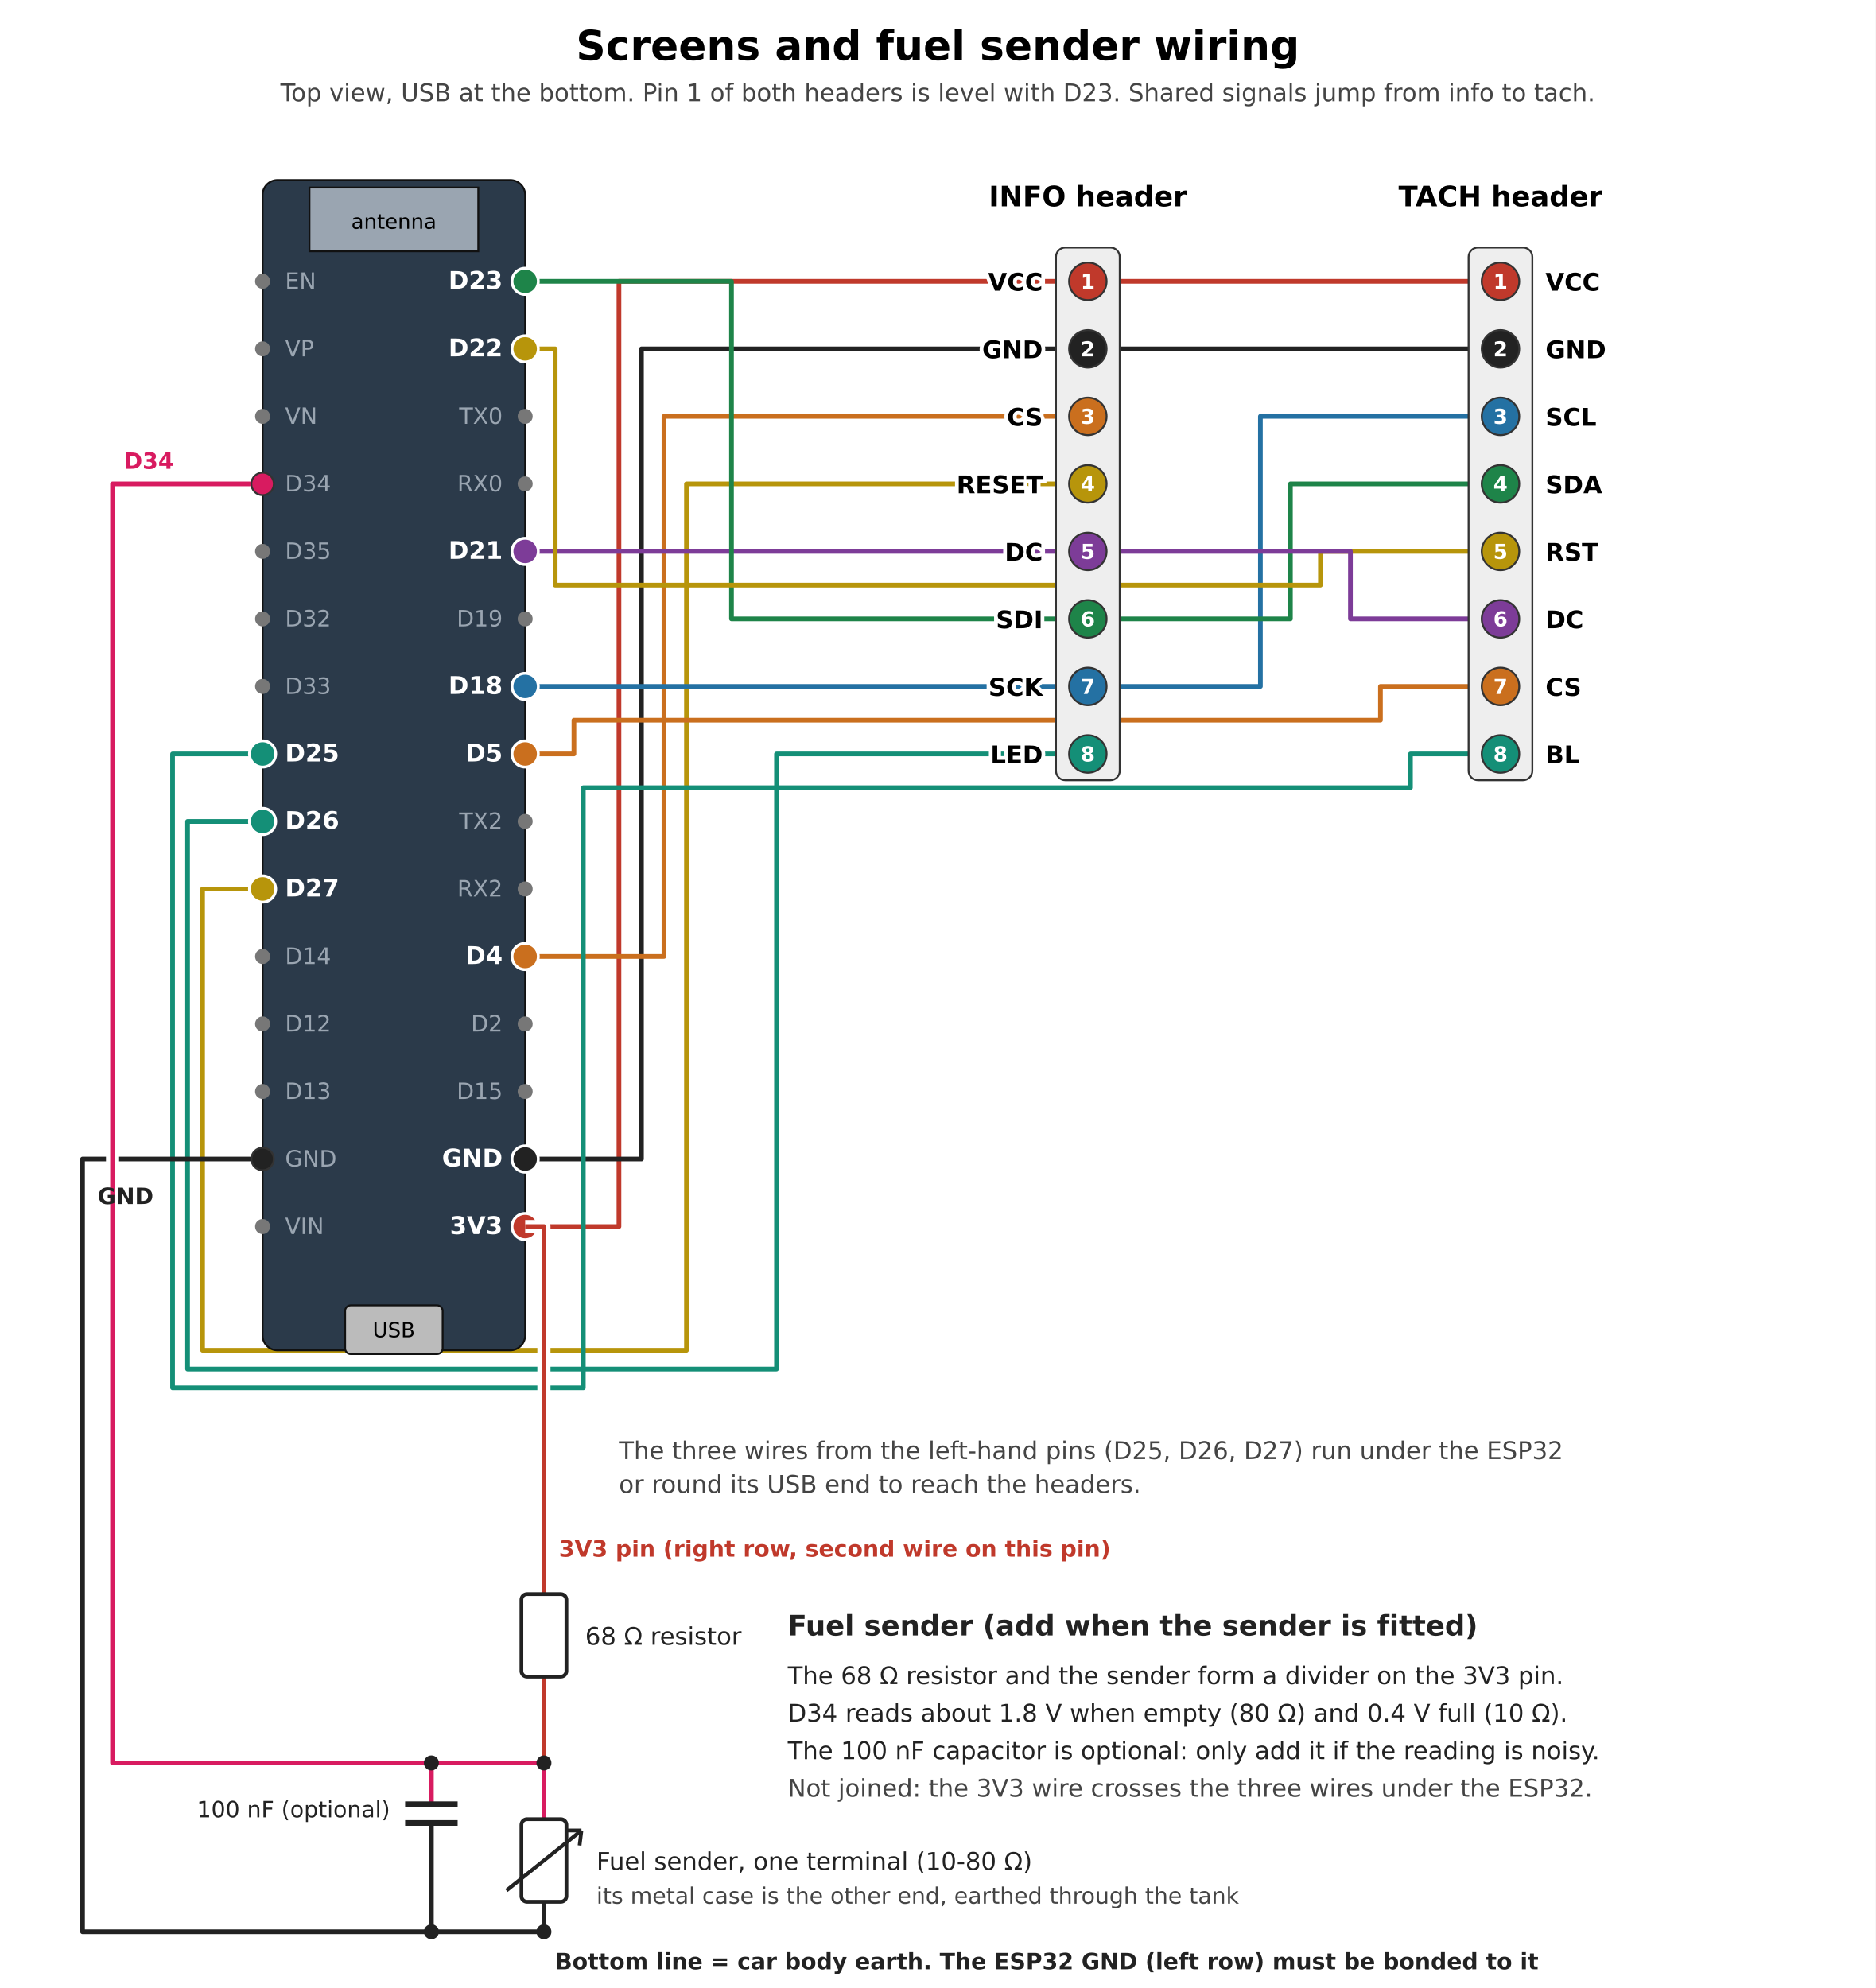
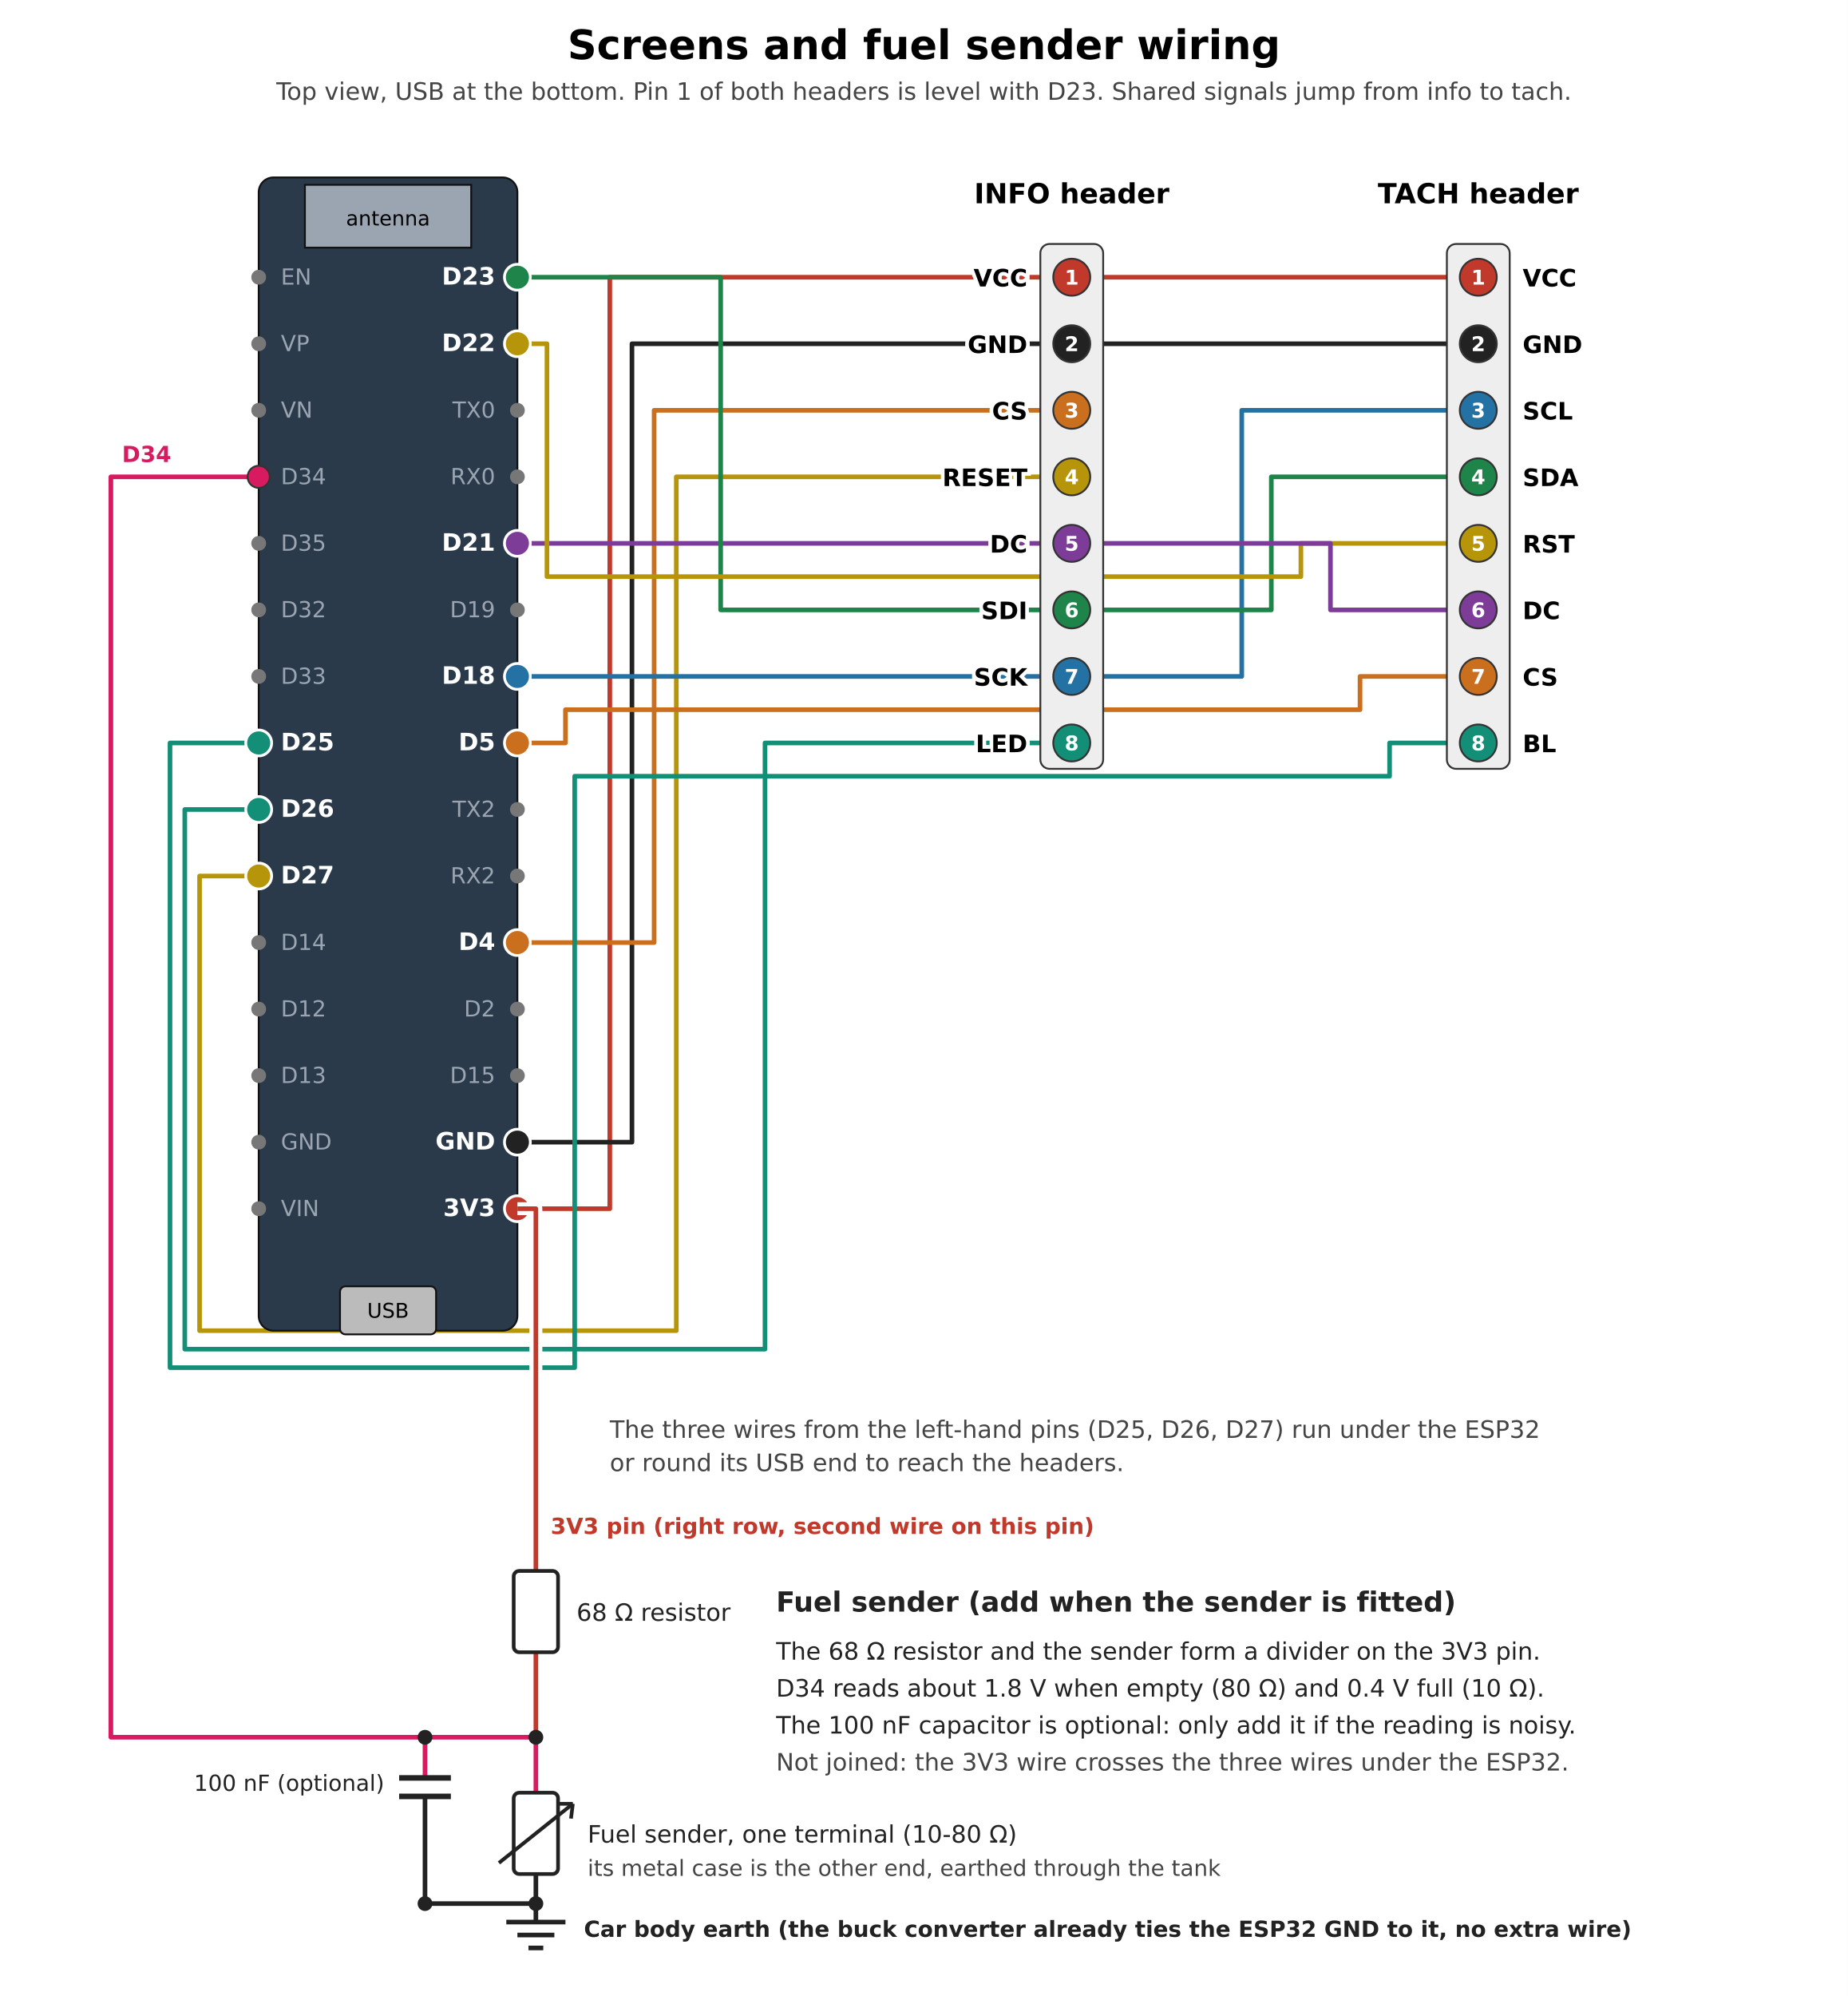
- <svg xmlns="http://www.w3.org/2000/svg" viewBox="0 0 1000 1060" font-family="DejaVu Sans, sans-serif">
-   <rect width="1000" height="1060" fill="#fff" />
+ <svg xmlns="http://www.w3.org/2000/svg" viewBox="0 0 1000 1080" font-family="DejaVu Sans, sans-serif">
+   <rect width="1000" height="1080" fill="#fff" />
  <text x="500" y="32" font-size="22" font-weight="bold" text-anchor="middle">Screens and fuel sender wiring</text>
  <text x="500" y="54" font-size="13" text-anchor="middle" fill="#444">Top view, USB at the bottom. Pin 1 of both headers is level with D23. Shared signals jump from info to tach.</text>
  <path d="M280 654 L330 654 L330 150 L580 150" fill="none" stroke="#C0392B" stroke-width="2.5" stroke-linejoin="round" />
  <path d="M280 618 L342 618 L342 186 L580 186" fill="none" stroke="#222222" stroke-width="2.5" stroke-linejoin="round" />
  <path d="M280 510 L354 510 L354 222 L580 222" fill="none" stroke="#CA6F1E" stroke-width="2.5" stroke-linejoin="round" />
  <path d="M140 474 L108 474 L108 720 L366 720 L366 258 L580 258" fill="none" stroke="#B7950B" stroke-width="2.5" stroke-linejoin="round" />
  <path d="M280 294 L378 294 L378 294 L580 294" fill="none" stroke="#7D3C98" stroke-width="2.5" stroke-linejoin="round" />
  <path d="M280 150 L390 150 L390 330 L580 330" fill="none" stroke="#1E8449" stroke-width="2.5" stroke-linejoin="round" />
  <path d="M280 366 L402 366 L402 366 L580 366" fill="none" stroke="#2471A3" stroke-width="2.5" stroke-linejoin="round" />
  <path d="M140 438 L100 438 L100 730 L414 730 L414 402 L580 402" fill="none" stroke="#148F77" stroke-width="2.5" stroke-linejoin="round" />
  <path d="M580 150 L640 150 L640 150 L800 150" fill="none" stroke="#C0392B" stroke-width="2.5" stroke-linejoin="round" />
  <path d="M580 186 L656 186 L656 186 L800 186" fill="none" stroke="#222222" stroke-width="2.5" stroke-linejoin="round" />
  <path d="M580 366 L672 366 L672 222 L800 222" fill="none" stroke="#2471A3" stroke-width="2.5" stroke-linejoin="round" />
  <path d="M580 330 L688 330 L688 258 L800 258" fill="none" stroke="#1E8449" stroke-width="2.5" stroke-linejoin="round" />
  <path d="M280 186 L296 186 L296 312 L704 312 L704 294 L800 294" fill="none" stroke="#B7950B" stroke-width="2.5" stroke-linejoin="round" />
  <path d="M580 294 L720 294 L720 330 L800 330" fill="none" stroke="#7D3C98" stroke-width="2.5" stroke-linejoin="round" />
  <path d="M280 402 L306 402 L306 384 L736 384 L736 366 L800 366" fill="none" stroke="#CA6F1E" stroke-width="2.5" stroke-linejoin="round" />
  <path d="M140 402 L92 402 L92 740 L311 740 L311 420 L752 420 L752 402 L800 402" fill="none" stroke="#148F77" stroke-width="2.5" stroke-linejoin="round" />
  <rect x="140" y="96" width="140" height="624" rx="8" fill="#2b3a4a" stroke="#111" />
  <rect x="165" y="100" width="90" height="34" fill="#9aa5b1" stroke="#111" />
  <text x="210.0" y="122" font-size="11" text-anchor="middle">antenna</text>
  <rect x="184.0" y="696" width="52" height="26" rx="3" fill="#bbb" stroke="#111" />
  <text x="210.0" y="713" font-size="11" text-anchor="middle">USB</text>
  <circle cx="140" cy="150" r="4" fill="#777" />
  <text x="152" y="154" font-size="12" fill="#9aa5b1" text-anchor="start">EN</text>
  <circle cx="140" cy="186" r="4" fill="#777" />
  <text x="152" y="190" font-size="12" fill="#9aa5b1" text-anchor="start">VP</text>
  <circle cx="140" cy="222" r="4" fill="#777" />
  <text x="152" y="226" font-size="12" fill="#9aa5b1" text-anchor="start">VN</text>
  <circle cx="140" cy="258" r="4" fill="#777" />
  <text x="152" y="262" font-size="12" fill="#9aa5b1" text-anchor="start">D34</text>
  <circle cx="140" cy="294" r="4" fill="#777" />
  <text x="152" y="298" font-size="12" fill="#9aa5b1" text-anchor="start">D35</text>
  <circle cx="140" cy="330" r="4" fill="#777" />
  <text x="152" y="334" font-size="12" fill="#9aa5b1" text-anchor="start">D32</text>
  <circle cx="140" cy="366" r="4" fill="#777" />
  <text x="152" y="370" font-size="12" fill="#9aa5b1" text-anchor="start">D33</text>
  <circle cx="140" cy="402" r="7" fill="#148F77" stroke="#fff" stroke-width="1.5" />
  <text x="152" y="406" font-size="13" font-weight="bold" fill="#fff" text-anchor="start">D25</text>
  <circle cx="140" cy="438" r="7" fill="#148F77" stroke="#fff" stroke-width="1.5" />
  <text x="152" y="442" font-size="13" font-weight="bold" fill="#fff" text-anchor="start">D26</text>
  <circle cx="140" cy="474" r="7" fill="#B7950B" stroke="#fff" stroke-width="1.5" />
  <text x="152" y="478" font-size="13" font-weight="bold" fill="#fff" text-anchor="start">D27</text>
  <circle cx="140" cy="510" r="4" fill="#777" />
  <text x="152" y="514" font-size="12" fill="#9aa5b1" text-anchor="start">D14</text>
  <circle cx="140" cy="546" r="4" fill="#777" />
  <text x="152" y="550" font-size="12" fill="#9aa5b1" text-anchor="start">D12</text>
  <circle cx="140" cy="582" r="4" fill="#777" />
  <text x="152" y="586" font-size="12" fill="#9aa5b1" text-anchor="start">D13</text>
  <circle cx="140" cy="618" r="4" fill="#777" />
  <text x="152" y="622" font-size="12" fill="#9aa5b1" text-anchor="start">GND</text>
  <circle cx="140" cy="654" r="4" fill="#777" />
  <text x="152" y="658" font-size="12" fill="#9aa5b1" text-anchor="start">VIN</text>
  <circle cx="280" cy="150" r="7" fill="#1E8449" stroke="#fff" stroke-width="1.5" />
  <text x="268" y="154" font-size="13" font-weight="bold" fill="#fff" text-anchor="end">D23</text>
  <circle cx="280" cy="186" r="7" fill="#B7950B" stroke="#fff" stroke-width="1.5" />
  <text x="268" y="190" font-size="13" font-weight="bold" fill="#fff" text-anchor="end">D22</text>
  <circle cx="280" cy="222" r="4" fill="#777" />
  <text x="268" y="226" font-size="12" fill="#9aa5b1" text-anchor="end">TX0</text>
  <circle cx="280" cy="258" r="4" fill="#777" />
  <text x="268" y="262" font-size="12" fill="#9aa5b1" text-anchor="end">RX0</text>
  <circle cx="280" cy="294" r="7" fill="#7D3C98" stroke="#fff" stroke-width="1.5" />
  <text x="268" y="298" font-size="13" font-weight="bold" fill="#fff" text-anchor="end">D21</text>
  <circle cx="280" cy="330" r="4" fill="#777" />
  <text x="268" y="334" font-size="12" fill="#9aa5b1" text-anchor="end">D19</text>
  <circle cx="280" cy="366" r="7" fill="#2471A3" stroke="#fff" stroke-width="1.5" />
  <text x="268" y="370" font-size="13" font-weight="bold" fill="#fff" text-anchor="end">D18</text>
  <circle cx="280" cy="402" r="7" fill="#CA6F1E" stroke="#fff" stroke-width="1.5" />
  <text x="268" y="406" font-size="13" font-weight="bold" fill="#fff" text-anchor="end">D5</text>
  <circle cx="280" cy="438" r="4" fill="#777" />
  <text x="268" y="442" font-size="12" fill="#9aa5b1" text-anchor="end">TX2</text>
  <circle cx="280" cy="474" r="4" fill="#777" />
  <text x="268" y="478" font-size="12" fill="#9aa5b1" text-anchor="end">RX2</text>
  <circle cx="280" cy="510" r="7" fill="#CA6F1E" stroke="#fff" stroke-width="1.5" />
  <text x="268" y="514" font-size="13" font-weight="bold" fill="#fff" text-anchor="end">D4</text>
  <circle cx="280" cy="546" r="4" fill="#777" />
  <text x="268" y="550" font-size="12" fill="#9aa5b1" text-anchor="end">D2</text>
  <circle cx="280" cy="582" r="4" fill="#777" />
  <text x="268" y="586" font-size="12" fill="#9aa5b1" text-anchor="end">D15</text>
  <circle cx="280" cy="618" r="7" fill="#222222" stroke="#fff" stroke-width="1.5" />
  <text x="268" y="622" font-size="13" font-weight="bold" fill="#fff" text-anchor="end">GND</text>
  <circle cx="280" cy="654" r="7" fill="#C0392B" stroke="#fff" stroke-width="1.5" />
  <text x="268" y="658" font-size="13" font-weight="bold" fill="#fff" text-anchor="end">3V3</text>
  <text x="580" y="110" font-size="15" font-weight="bold" text-anchor="middle">INFO header</text>
  <rect x="563" y="132" width="34" height="284" rx="5" fill="#eee" stroke="#333" />
  <circle cx="580" cy="150" r="10" fill="#C0392B" stroke="#333" />
  <text x="580" y="154" font-size="11" font-weight="bold" fill="#fff" text-anchor="middle">1</text>
  <text x="556" y="155" font-size="13" font-weight="bold" text-anchor="end" stroke="#fff" stroke-width="4" paint-order="stroke">VCC</text>
  <circle cx="580" cy="186" r="10" fill="#222222" stroke="#333" />
  <text x="580" y="190" font-size="11" font-weight="bold" fill="#fff" text-anchor="middle">2</text>
  <text x="556" y="191" font-size="13" font-weight="bold" text-anchor="end" stroke="#fff" stroke-width="4" paint-order="stroke">GND</text>
  <circle cx="580" cy="222" r="10" fill="#CA6F1E" stroke="#333" />
  <text x="580" y="226" font-size="11" font-weight="bold" fill="#fff" text-anchor="middle">3</text>
  <text x="556" y="227" font-size="13" font-weight="bold" text-anchor="end" stroke="#fff" stroke-width="4" paint-order="stroke">CS</text>
  <circle cx="580" cy="258" r="10" fill="#B7950B" stroke="#333" />
  <text x="580" y="262" font-size="11" font-weight="bold" fill="#fff" text-anchor="middle">4</text>
  <text x="556" y="263" font-size="13" font-weight="bold" text-anchor="end" stroke="#fff" stroke-width="4" paint-order="stroke">RESET</text>
  <circle cx="580" cy="294" r="10" fill="#7D3C98" stroke="#333" />
  <text x="580" y="298" font-size="11" font-weight="bold" fill="#fff" text-anchor="middle">5</text>
  <text x="556" y="299" font-size="13" font-weight="bold" text-anchor="end" stroke="#fff" stroke-width="4" paint-order="stroke">DC</text>
  <circle cx="580" cy="330" r="10" fill="#1E8449" stroke="#333" />
  <text x="580" y="334" font-size="11" font-weight="bold" fill="#fff" text-anchor="middle">6</text>
  <text x="556" y="335" font-size="13" font-weight="bold" text-anchor="end" stroke="#fff" stroke-width="4" paint-order="stroke">SDI</text>
  <circle cx="580" cy="366" r="10" fill="#2471A3" stroke="#333" />
  <text x="580" y="370" font-size="11" font-weight="bold" fill="#fff" text-anchor="middle">7</text>
  <text x="556" y="371" font-size="13" font-weight="bold" text-anchor="end" stroke="#fff" stroke-width="4" paint-order="stroke">SCK</text>
  <circle cx="580" cy="402" r="10" fill="#148F77" stroke="#333" />
  <text x="580" y="406" font-size="11" font-weight="bold" fill="#fff" text-anchor="middle">8</text>
  <text x="556" y="407" font-size="13" font-weight="bold" text-anchor="end" stroke="#fff" stroke-width="4" paint-order="stroke">LED</text>
  <text x="800" y="110" font-size="15" font-weight="bold" text-anchor="middle">TACH header</text>
  <rect x="783" y="132" width="34" height="284" rx="5" fill="#eee" stroke="#333" />
  <circle cx="800" cy="150" r="10" fill="#C0392B" stroke="#333" />
  <text x="800" y="154" font-size="11" font-weight="bold" fill="#fff" text-anchor="middle">1</text>
  <text x="824" y="155" font-size="13" font-weight="bold">VCC</text>
  <circle cx="800" cy="186" r="10" fill="#222222" stroke="#333" />
  <text x="800" y="190" font-size="11" font-weight="bold" fill="#fff" text-anchor="middle">2</text>
  <text x="824" y="191" font-size="13" font-weight="bold">GND</text>
  <circle cx="800" cy="222" r="10" fill="#2471A3" stroke="#333" />
  <text x="800" y="226" font-size="11" font-weight="bold" fill="#fff" text-anchor="middle">3</text>
  <text x="824" y="227" font-size="13" font-weight="bold">SCL</text>
  <circle cx="800" cy="258" r="10" fill="#1E8449" stroke="#333" />
  <text x="800" y="262" font-size="11" font-weight="bold" fill="#fff" text-anchor="middle">4</text>
  <text x="824" y="263" font-size="13" font-weight="bold">SDA</text>
  <circle cx="800" cy="294" r="10" fill="#B7950B" stroke="#333" />
  <text x="800" y="298" font-size="11" font-weight="bold" fill="#fff" text-anchor="middle">5</text>
  <text x="824" y="299" font-size="13" font-weight="bold">RST</text>
  <circle cx="800" cy="330" r="10" fill="#7D3C98" stroke="#333" />
  <text x="800" y="334" font-size="11" font-weight="bold" fill="#fff" text-anchor="middle">6</text>
  <text x="824" y="335" font-size="13" font-weight="bold">DC</text>
  <circle cx="800" cy="366" r="10" fill="#CA6F1E" stroke="#333" />
  <text x="800" y="370" font-size="11" font-weight="bold" fill="#fff" text-anchor="middle">7</text>
  <text x="824" y="371" font-size="13" font-weight="bold">CS</text>
  <circle cx="800" cy="402" r="10" fill="#148F77" stroke="#333" />
  <text x="800" y="406" font-size="11" font-weight="bold" fill="#fff" text-anchor="middle">8</text>
  <text x="824" y="407" font-size="13" font-weight="bold">BL</text>
  <text x="330" y="778" font-size="13" fill="#444">The three wires from the left-hand pins (D25, D26, D27) run under the ESP32</text>
  <text x="330" y="796" font-size="13" fill="#444">or round its USB end to reach the headers.</text>
-   <path d="M140 618 L44 618 L44 1030 L290 1030" fill="none" stroke="#222222" stroke-width="2.5" stroke-linejoin="round" />
  <path d="M140 258 L60 258 L60 940 L290 940" fill="none" stroke="#fff" stroke-width="7" stroke-linejoin="round" />
  <path d="M140 258 L60 258 L60 940 L290 940" fill="none" stroke="#D81B60" stroke-width="2.5" stroke-linejoin="round" />
  <path d="M280 654 L290 654 L290 850" fill="none" stroke="#fff" stroke-width="7" stroke-linejoin="round" />
  <path d="M280 654 L290 654 L290 850" fill="none" stroke="#C0392B" stroke-width="2.5" stroke-linejoin="round" />
  <path d="M290 894 L290 940" fill="none" stroke="#C0392B" stroke-width="2.5" stroke-linejoin="round" />
  <path d="M290 940 L290 970" fill="none" stroke="#D81B60" stroke-width="2.5" stroke-linejoin="round" />
  <path d="M290 1014 L290 1030" fill="none" stroke="#222222" stroke-width="2.5" stroke-linejoin="round" />
  <path d="M230 940 L230 962" fill="none" stroke="#D81B60" stroke-width="2.5" stroke-linejoin="round" />
  <path d="M230 972 L230 1030" fill="none" stroke="#222222" stroke-width="2.5" stroke-linejoin="round" />
  <line x1="216" y1="962" x2="244" y2="962" stroke="#222" stroke-width="3" />
  <line x1="216" y1="972" x2="244" y2="972" stroke="#222" stroke-width="3" />
  <circle cx="140" cy="258" r="6" fill="#D81B60" stroke="#333" />
-   <circle cx="140" cy="618" r="6" fill="#222222" stroke="#333" />
  <circle cx="290" cy="940" r="4" fill="#222" />
  <circle cx="230" cy="940" r="4" fill="#222" />
  <circle cx="290" cy="1030" r="4" fill="#222" />
  <circle cx="230" cy="1030" r="4" fill="#222" />
  <rect x="278" y="850" width="24" height="44" rx="3" fill="#fff" stroke="#222" stroke-width="2" />
  <rect x="278" y="970" width="24" height="44" rx="3" fill="#fff" stroke="#222" stroke-width="2" />
  <path d="M270 1008 L310 976" stroke="#222" stroke-width="2" fill="none" />
  <path d="M310 976 L302 976 M310 976 L309 984" stroke="#222" stroke-width="2" fill="none" />
  <text x="312" y="877" font-size="13" text-anchor="start" fill="#222">68 Ω resistor</text>
  <text x="318" y="997" font-size="13" text-anchor="start" fill="#222">Fuel sender, one terminal (10-80 Ω)</text>
  <text x="318" y="1015" font-size="12" fill="#444">its metal case is the other end, earthed through the tank</text>
  <text x="208" y="969" font-size="12" text-anchor="end" fill="#222">100 nF (optional)</text>
  <text x="66" y="250" font-size="12" text-anchor="start" fill="#D81B60" font-weight="bold">D34</text>
-   <text x="52" y="642" font-size="12" text-anchor="start" fill="#222" font-weight="bold">GND</text>
  <text x="298" y="830" font-size="12" text-anchor="start" fill="#C0392B" font-weight="bold">3V3 pin (right row, second wire on this pin)</text>
-   <text x="296" y="1050" font-size="12" text-anchor="start" fill="#222" font-weight="bold">Bottom line = car body earth. The ESP32 GND (left row) must be bonded to it</text>
+   <text x="316" y="1048" font-size="12" text-anchor="start" fill="#222" font-weight="bold">Car body earth (the buck converter already ties the ESP32 GND to it, no extra wire)</text>
  <text x="420" y="872" font-size="15" text-anchor="start" fill="#222" font-weight="bold">Fuel sender (add when the sender is fitted)</text>
  <text x="420" y="898" font-size="13" text-anchor="start" fill="#222">The 68 Ω resistor and the sender form a divider on the 3V3 pin.</text>
  <text x="420" y="918" font-size="13" text-anchor="start" fill="#222">D34 reads about 1.8 V when empty (80 Ω) and 0.4 V full (10 Ω).</text>
  <text x="420" y="938" font-size="13" text-anchor="start" fill="#222">The 100 nF capacitor is optional: only add it if the reading is noisy.</text>
  <text x="420" y="958" font-size="13" text-anchor="start" fill="#444">Not joined: the 3V3 wire crosses the three wires under the ESP32.</text>
+   <path d="M230 1030 L290 1030" fill="none" stroke="#222222" stroke-width="2.5" />
+   <path d="M290 1030 L290 1040" stroke="#222" stroke-width="2.5" />
+   <path d="M274 1040 L306 1040 M280 1047 L300 1047 M286 1054 L294 1054" stroke="#222" stroke-width="2.5" fill="none" />
</svg>
